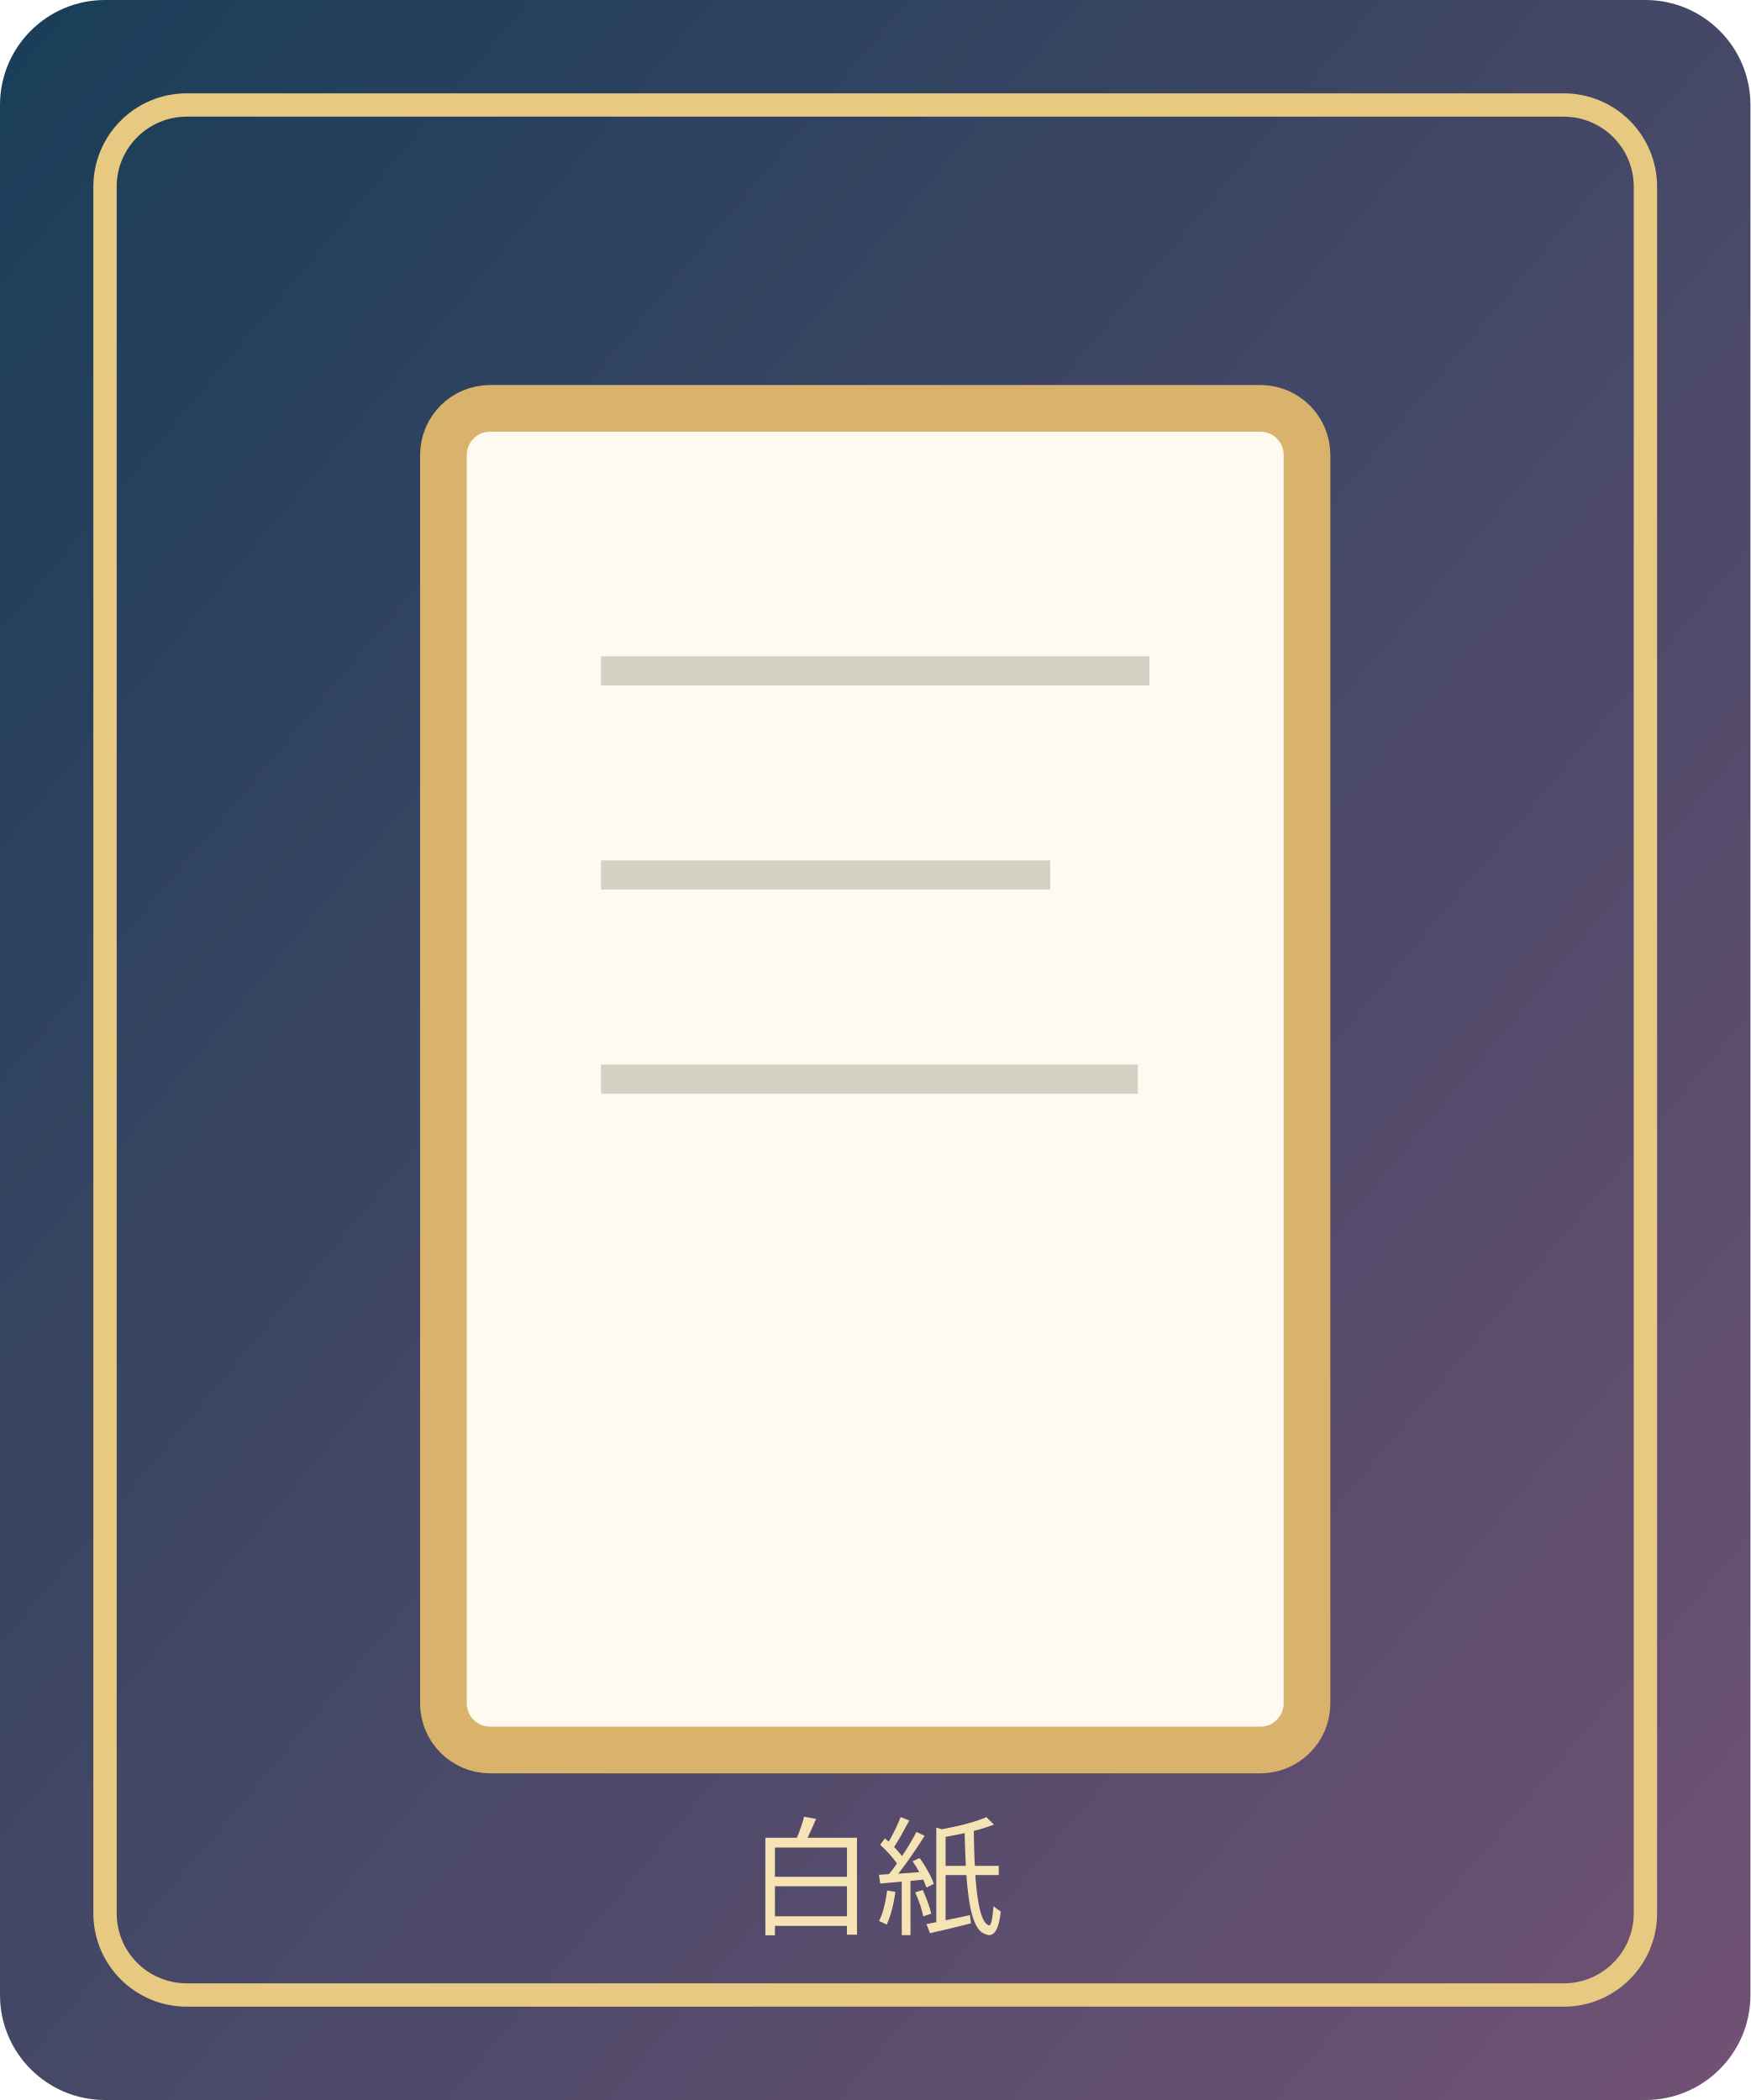
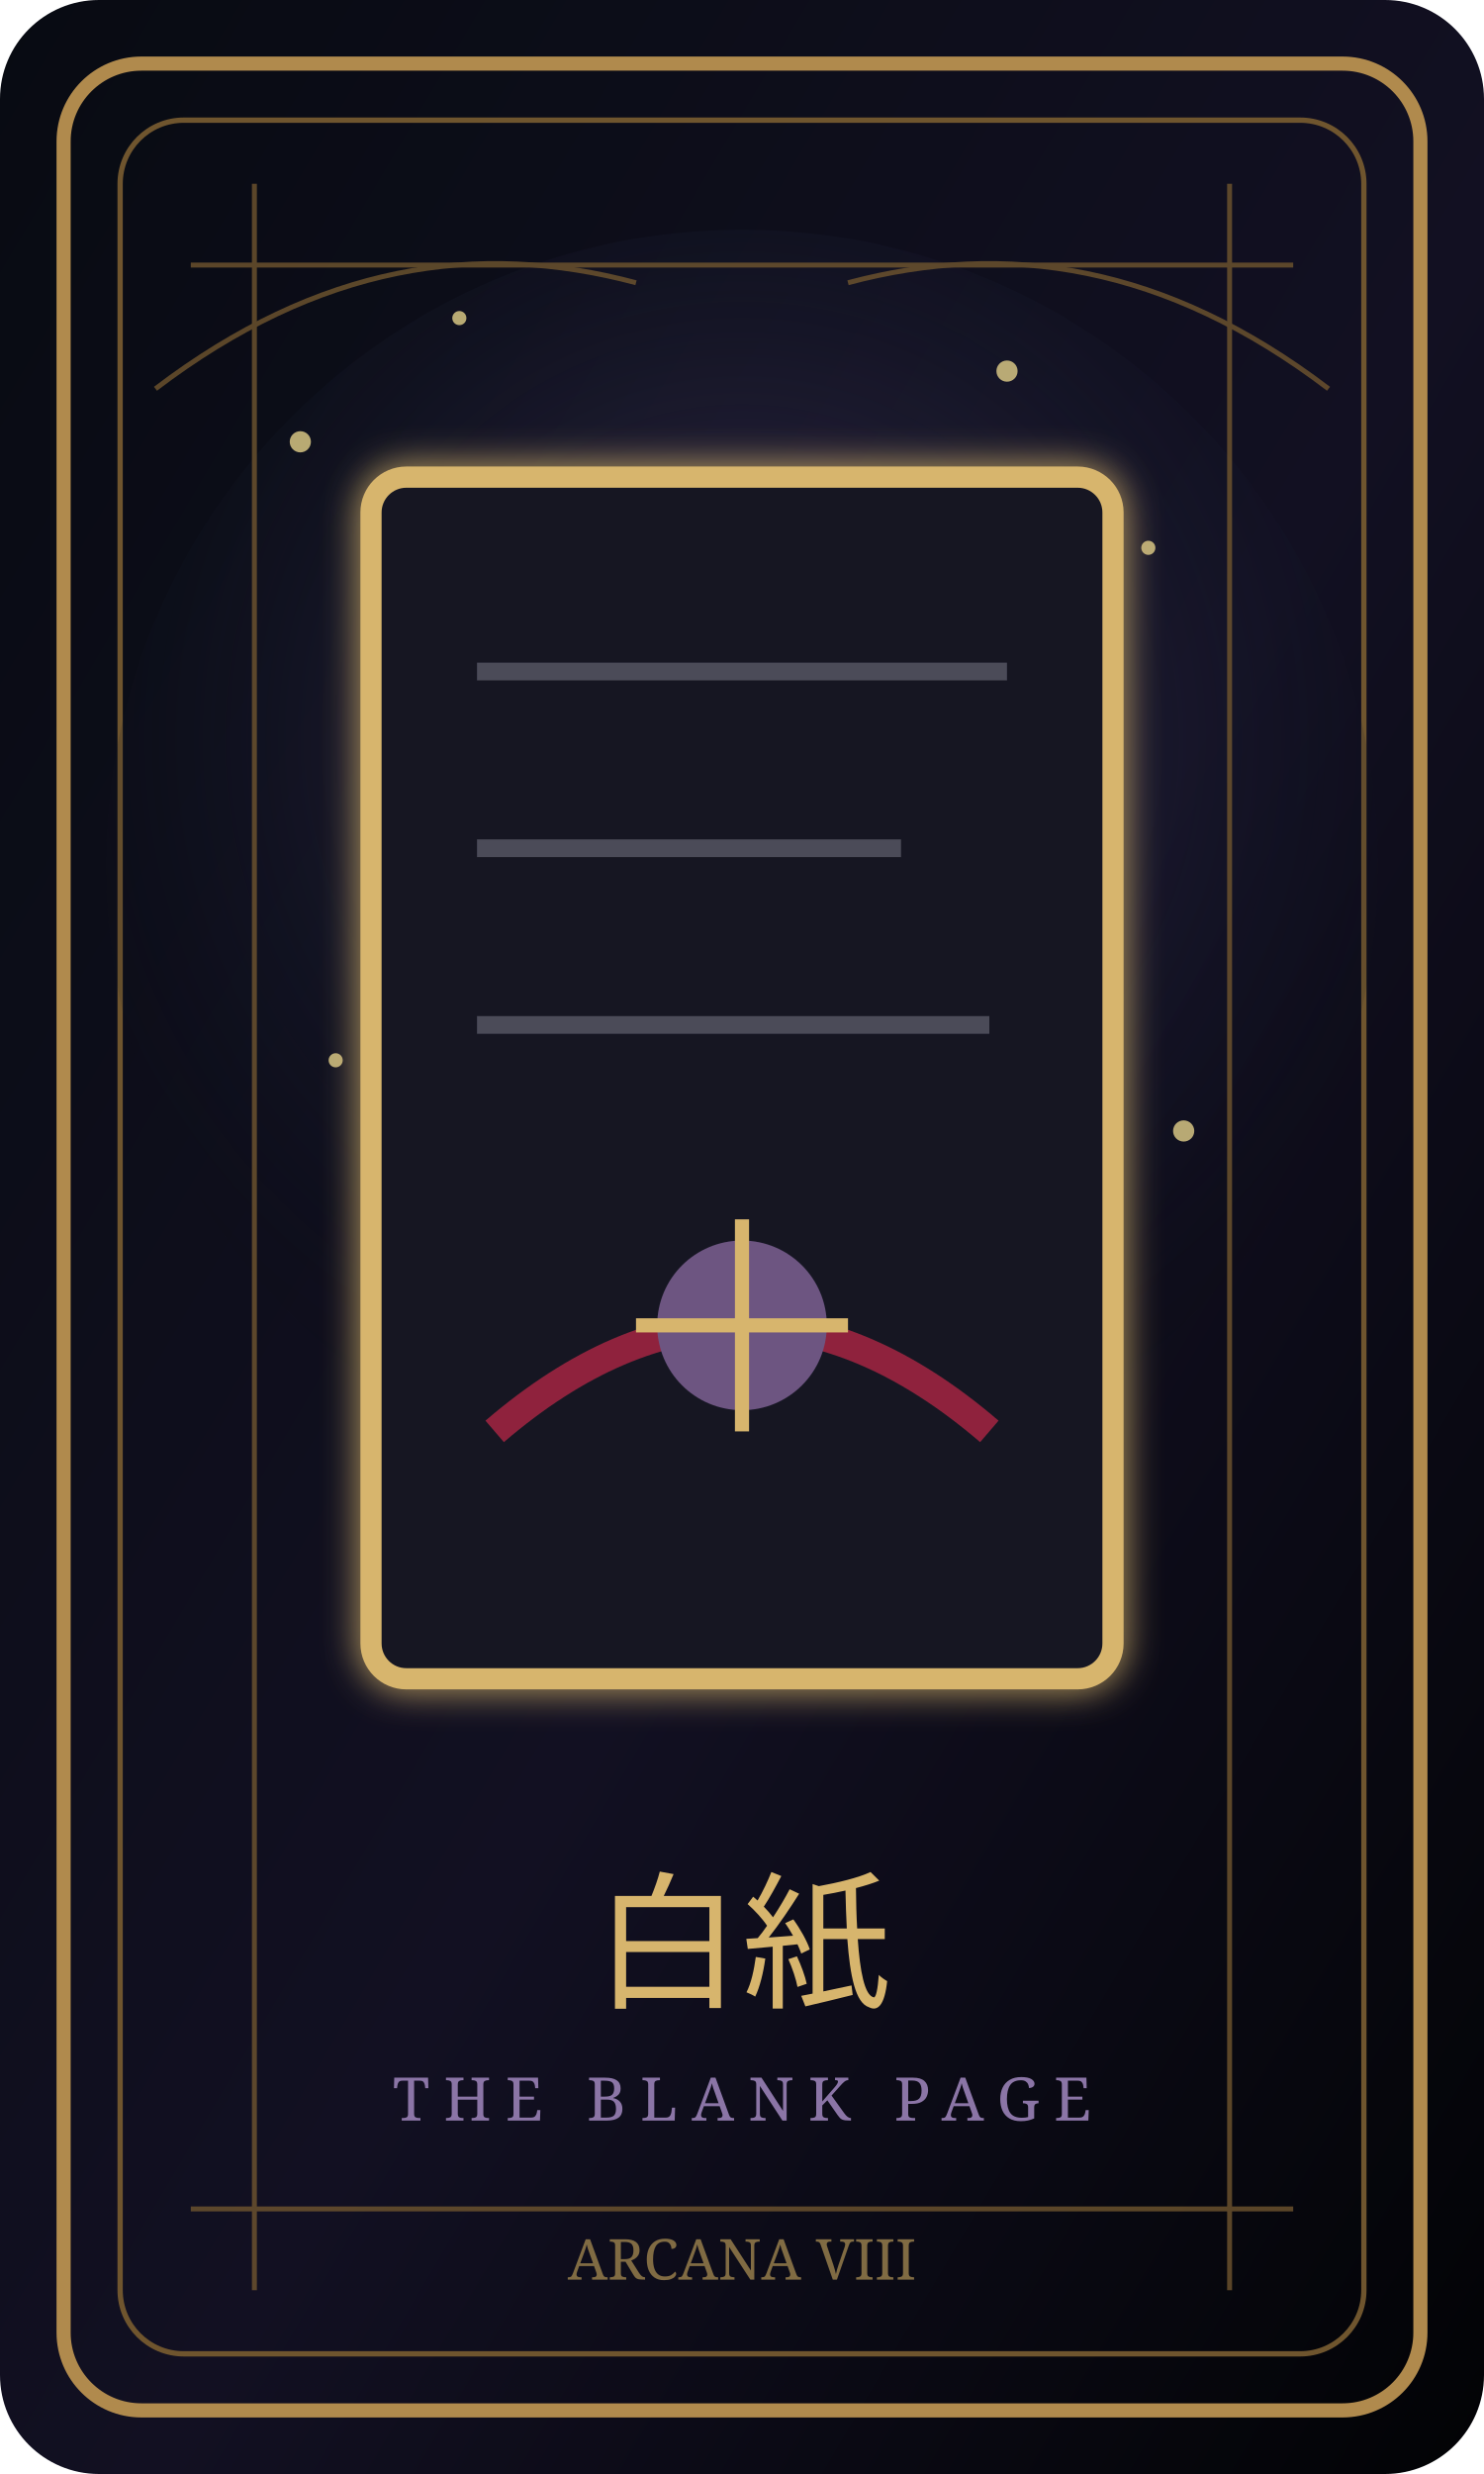
- <svg xmlns="http://www.w3.org/2000/svg" width="300" height="360" viewBox="0 0 300 360">
+ <svg xmlns="http://www.w3.org/2000/svg" width="420" height="700" viewBox="0 0 420 700">
  <defs>
    <linearGradient id="bg" x1="0" y1="0" x2="1" y2="1">
-       <stop stop-color="#183d58" />
-       <stop offset="1" stop-color="#725275" />
+       <stop offset="0" stop-color="#080b12" />
+       <stop offset="0.55" stop-color="#121022" />
+       <stop offset="1" stop-color="#020305" />
    </linearGradient>
+     <radialGradient id="mist" cx="50%" cy="40%" r="65%">
+       <stop offset="0" stop-color="#5d4a7c" stop-opacity=".55" />
+       <stop offset=".65" stop-color="#1a1f33" stop-opacity=".18" />
+       <stop offset="1" stop-color="#000" stop-opacity="0" />
+     </radialGradient>
+     <filter id="glow">
+       <feGaussianBlur stdDeviation="5" result="b" />
+       <feMerge>
+         <feMergeNode in="b" />
+         <feMergeNode in="SourceGraphic" />
+       </feMerge>
+     </filter>
  </defs>
-   <rect width="300" height="360" rx="18" fill="url(#bg)" />
-   <rect x="18" y="18" width="264" height="324" rx="14" fill="none" stroke="#e7c982" stroke-width="4" />
-   <rect x="76" y="70" width="148" height="230" rx="8" fill="#fffaf0" stroke="#d9b36c" stroke-width="8" />
-   <path d="M103 115 H197 M103 150 H180 M103 185 H195" stroke="#d5d1c5" stroke-width="5" />
-   <text x="150" y="330" text-anchor="middle" font-family="serif" font-size="22" fill="#f5e3b3">白紙</text>
+   <rect width="420" height="700" rx="28" fill="url(#bg)" />
+   <rect x="18" y="18" width="384" height="664" rx="22" fill="none" stroke="#b08a4d" stroke-width="4" />
+   <rect x="34" y="34" width="352" height="632" rx="18" fill="none" stroke="#6f552e" stroke-width="1.5" />
+   <circle cx="210" cy="245" r="180" fill="url(#mist)" />
+   <g fill="none" stroke="#6f552e" stroke-width="1.4" opacity=".8">
+     <path d="M54 75 H366 M54 625 H366" />
+     <path d="M72 52 V648 M348 52 V648" />
+     <path d="M44 110 C90 75 135 68 180 80" />
+     <path d="M376 110 C330 75 285 68 240 80" />
+   </g>
+   <circle cx="85" cy="125" r="3" fill="#d6c482" opacity=".85" />
+   <circle cx="130" cy="90" r="2" fill="#d6c482" opacity=".85" />
+   <circle cx="285" cy="105" r="3" fill="#d6c482" opacity=".85" />
+   <circle cx="325" cy="155" r="2" fill="#d6c482" opacity=".85" />
+   <circle cx="95" cy="300" r="2" fill="#d6c482" opacity=".85" />
+   <circle cx="335" cy="320" r="3" fill="#d6c482" opacity=".85" />
+   <circle cx="150" cy="175" r="2" fill="#d6c482" opacity=".85" />
+   <circle cx="270" cy="210" r="2" fill="#d6c482" opacity=".85" />
+   <g filter="url(#glow)">
+     <rect x="105" y="135" width="210" height="340" rx="10" fill="#171824" stroke="#d7b56d" stroke-width="6" />
+     <path d="M135 190 H285 M135 240 H255 M135 290 H280" stroke="#4b4b58" stroke-width="5" />
+     <path d="M140 405 Q210 345 280 405" fill="none" stroke="#8f243c" stroke-width="8" />
+     <circle cx="210" cy="375" r="24" fill="#6d5481" />
+     <path d="M210 345 V405 M180 375 H240" stroke="#d7b56d" stroke-width="4" />
+   </g>
+   <g font-family="serif" text-anchor="middle">
+     <text x="210" y="565" font-size="42" fill="#d7b56d">白紙</text>
+     <text x="210" y="600" font-size="17" letter-spacing="4" fill="#8b75a6">THE BLANK PAGE</text>
+     <text x="210" y="645" font-size="16" fill="#806b43">ARCANA VIII</text>
+   </g>
</svg>
